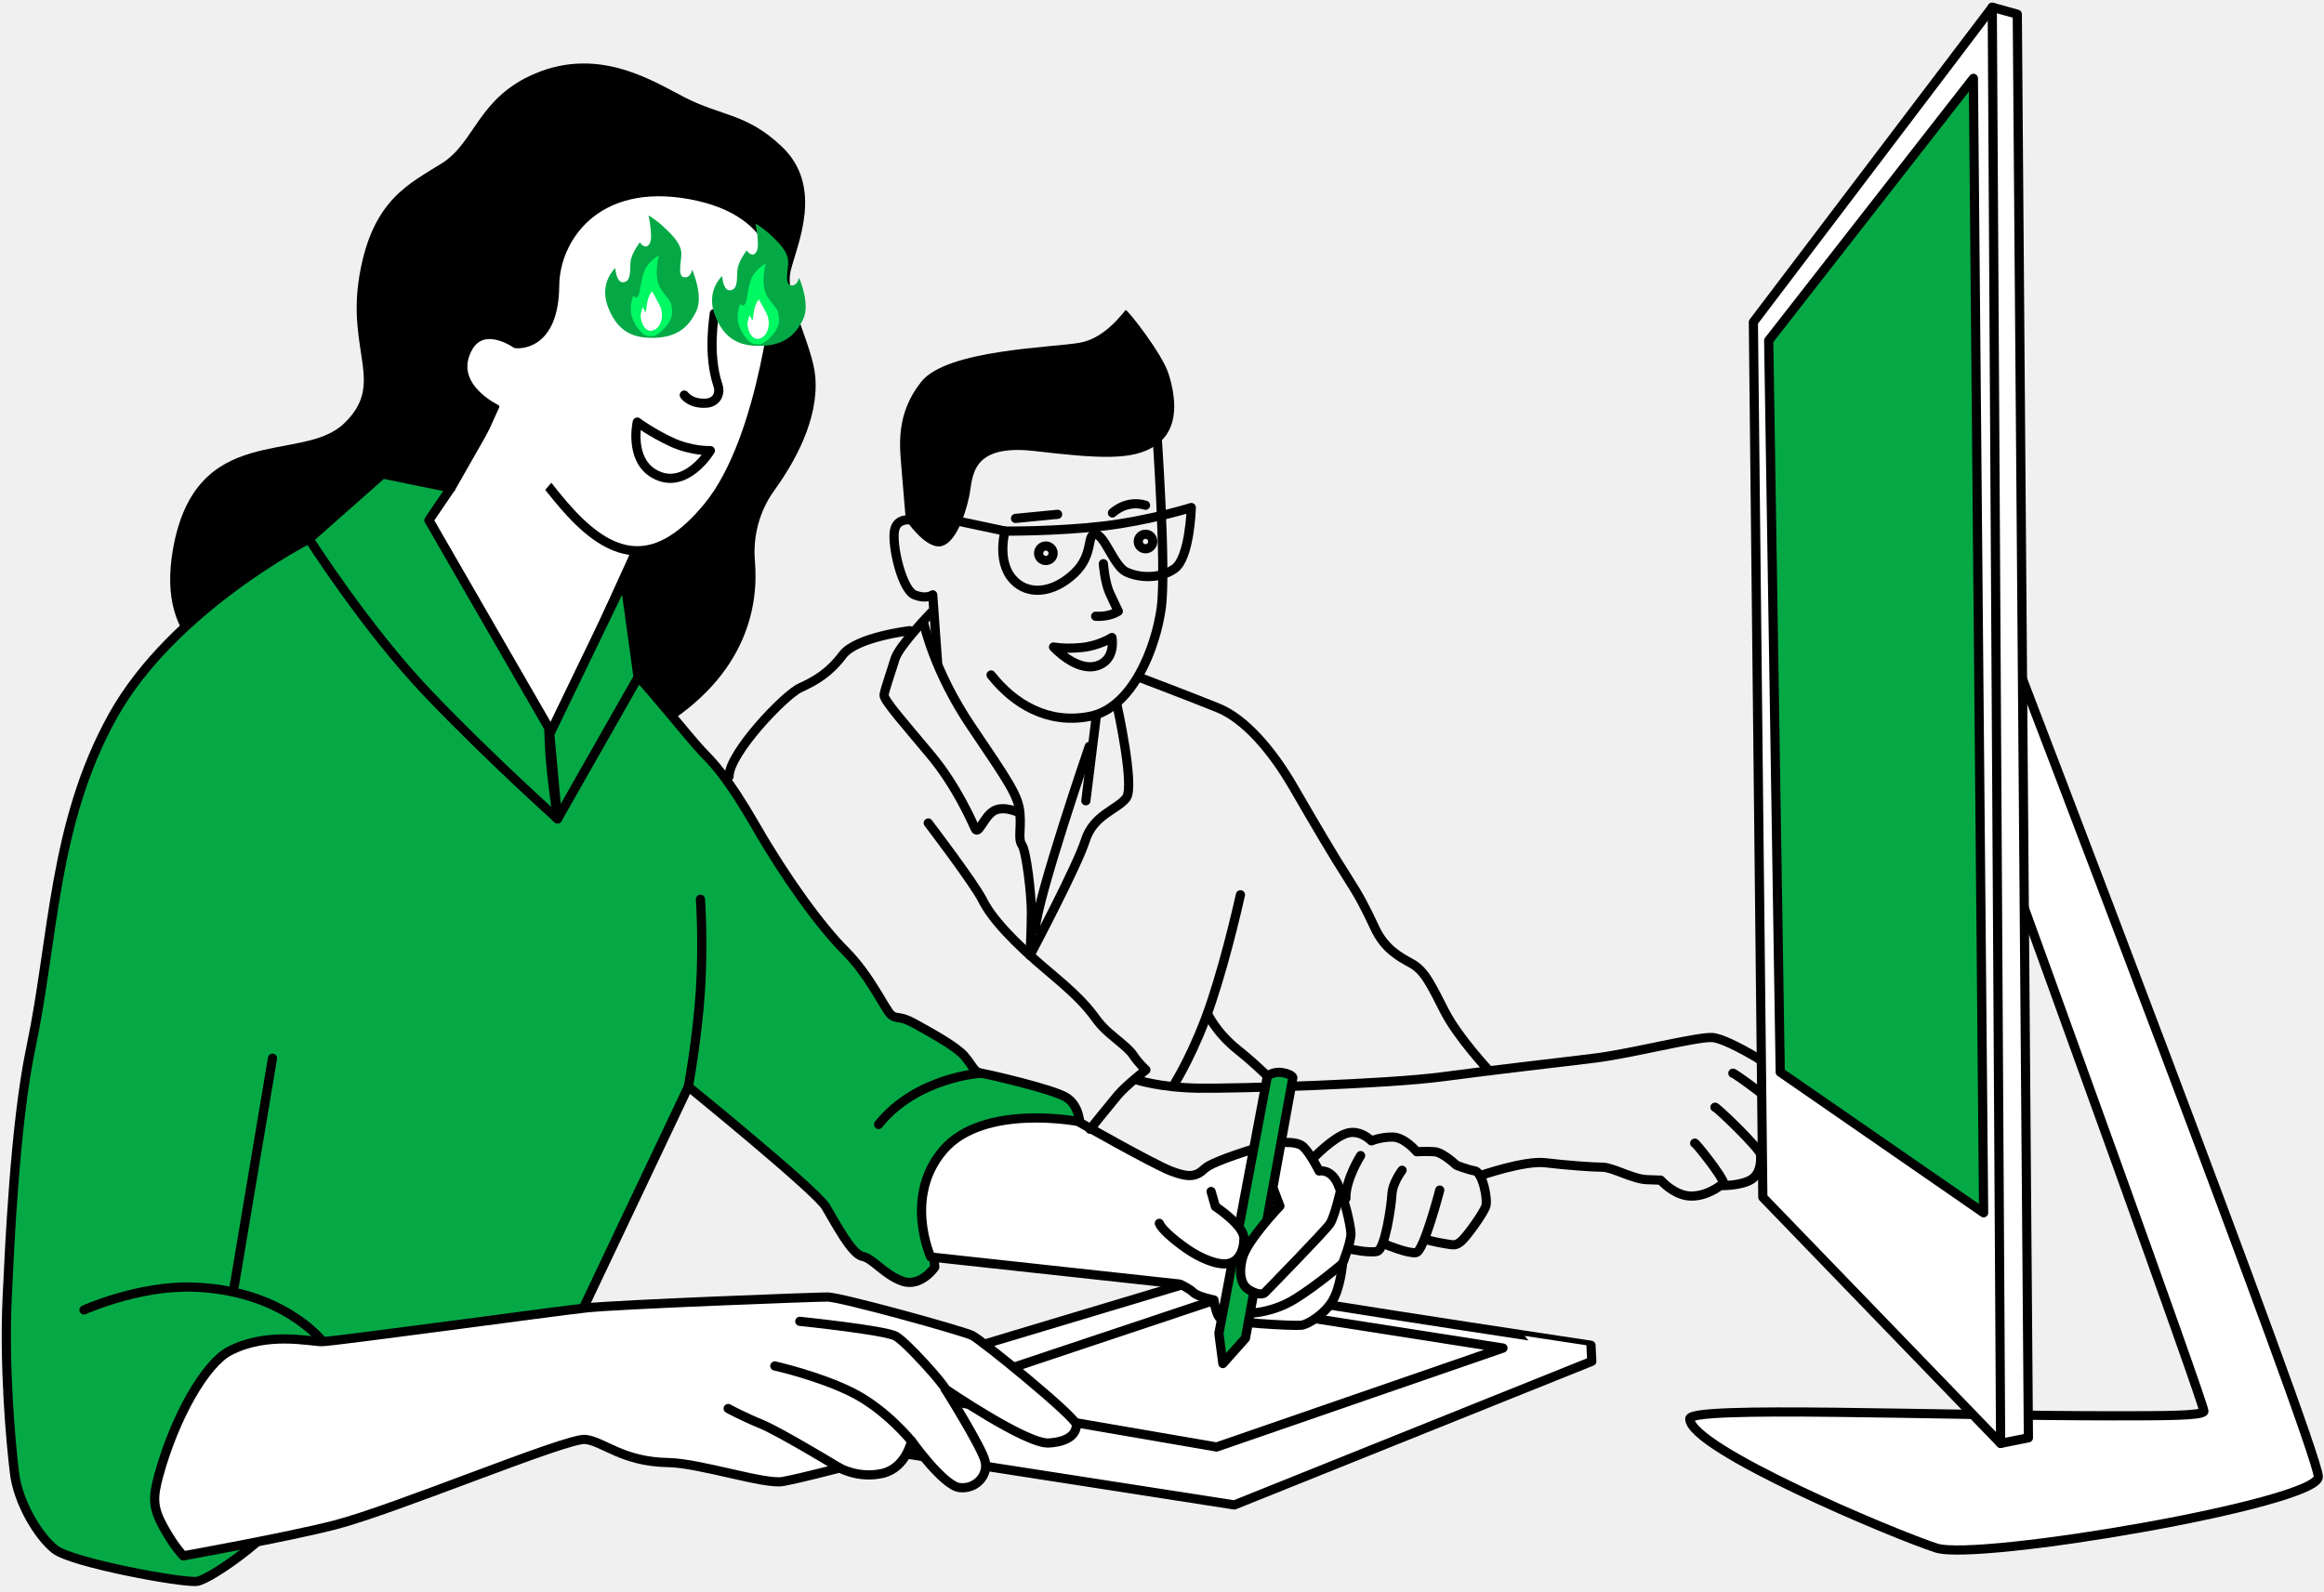
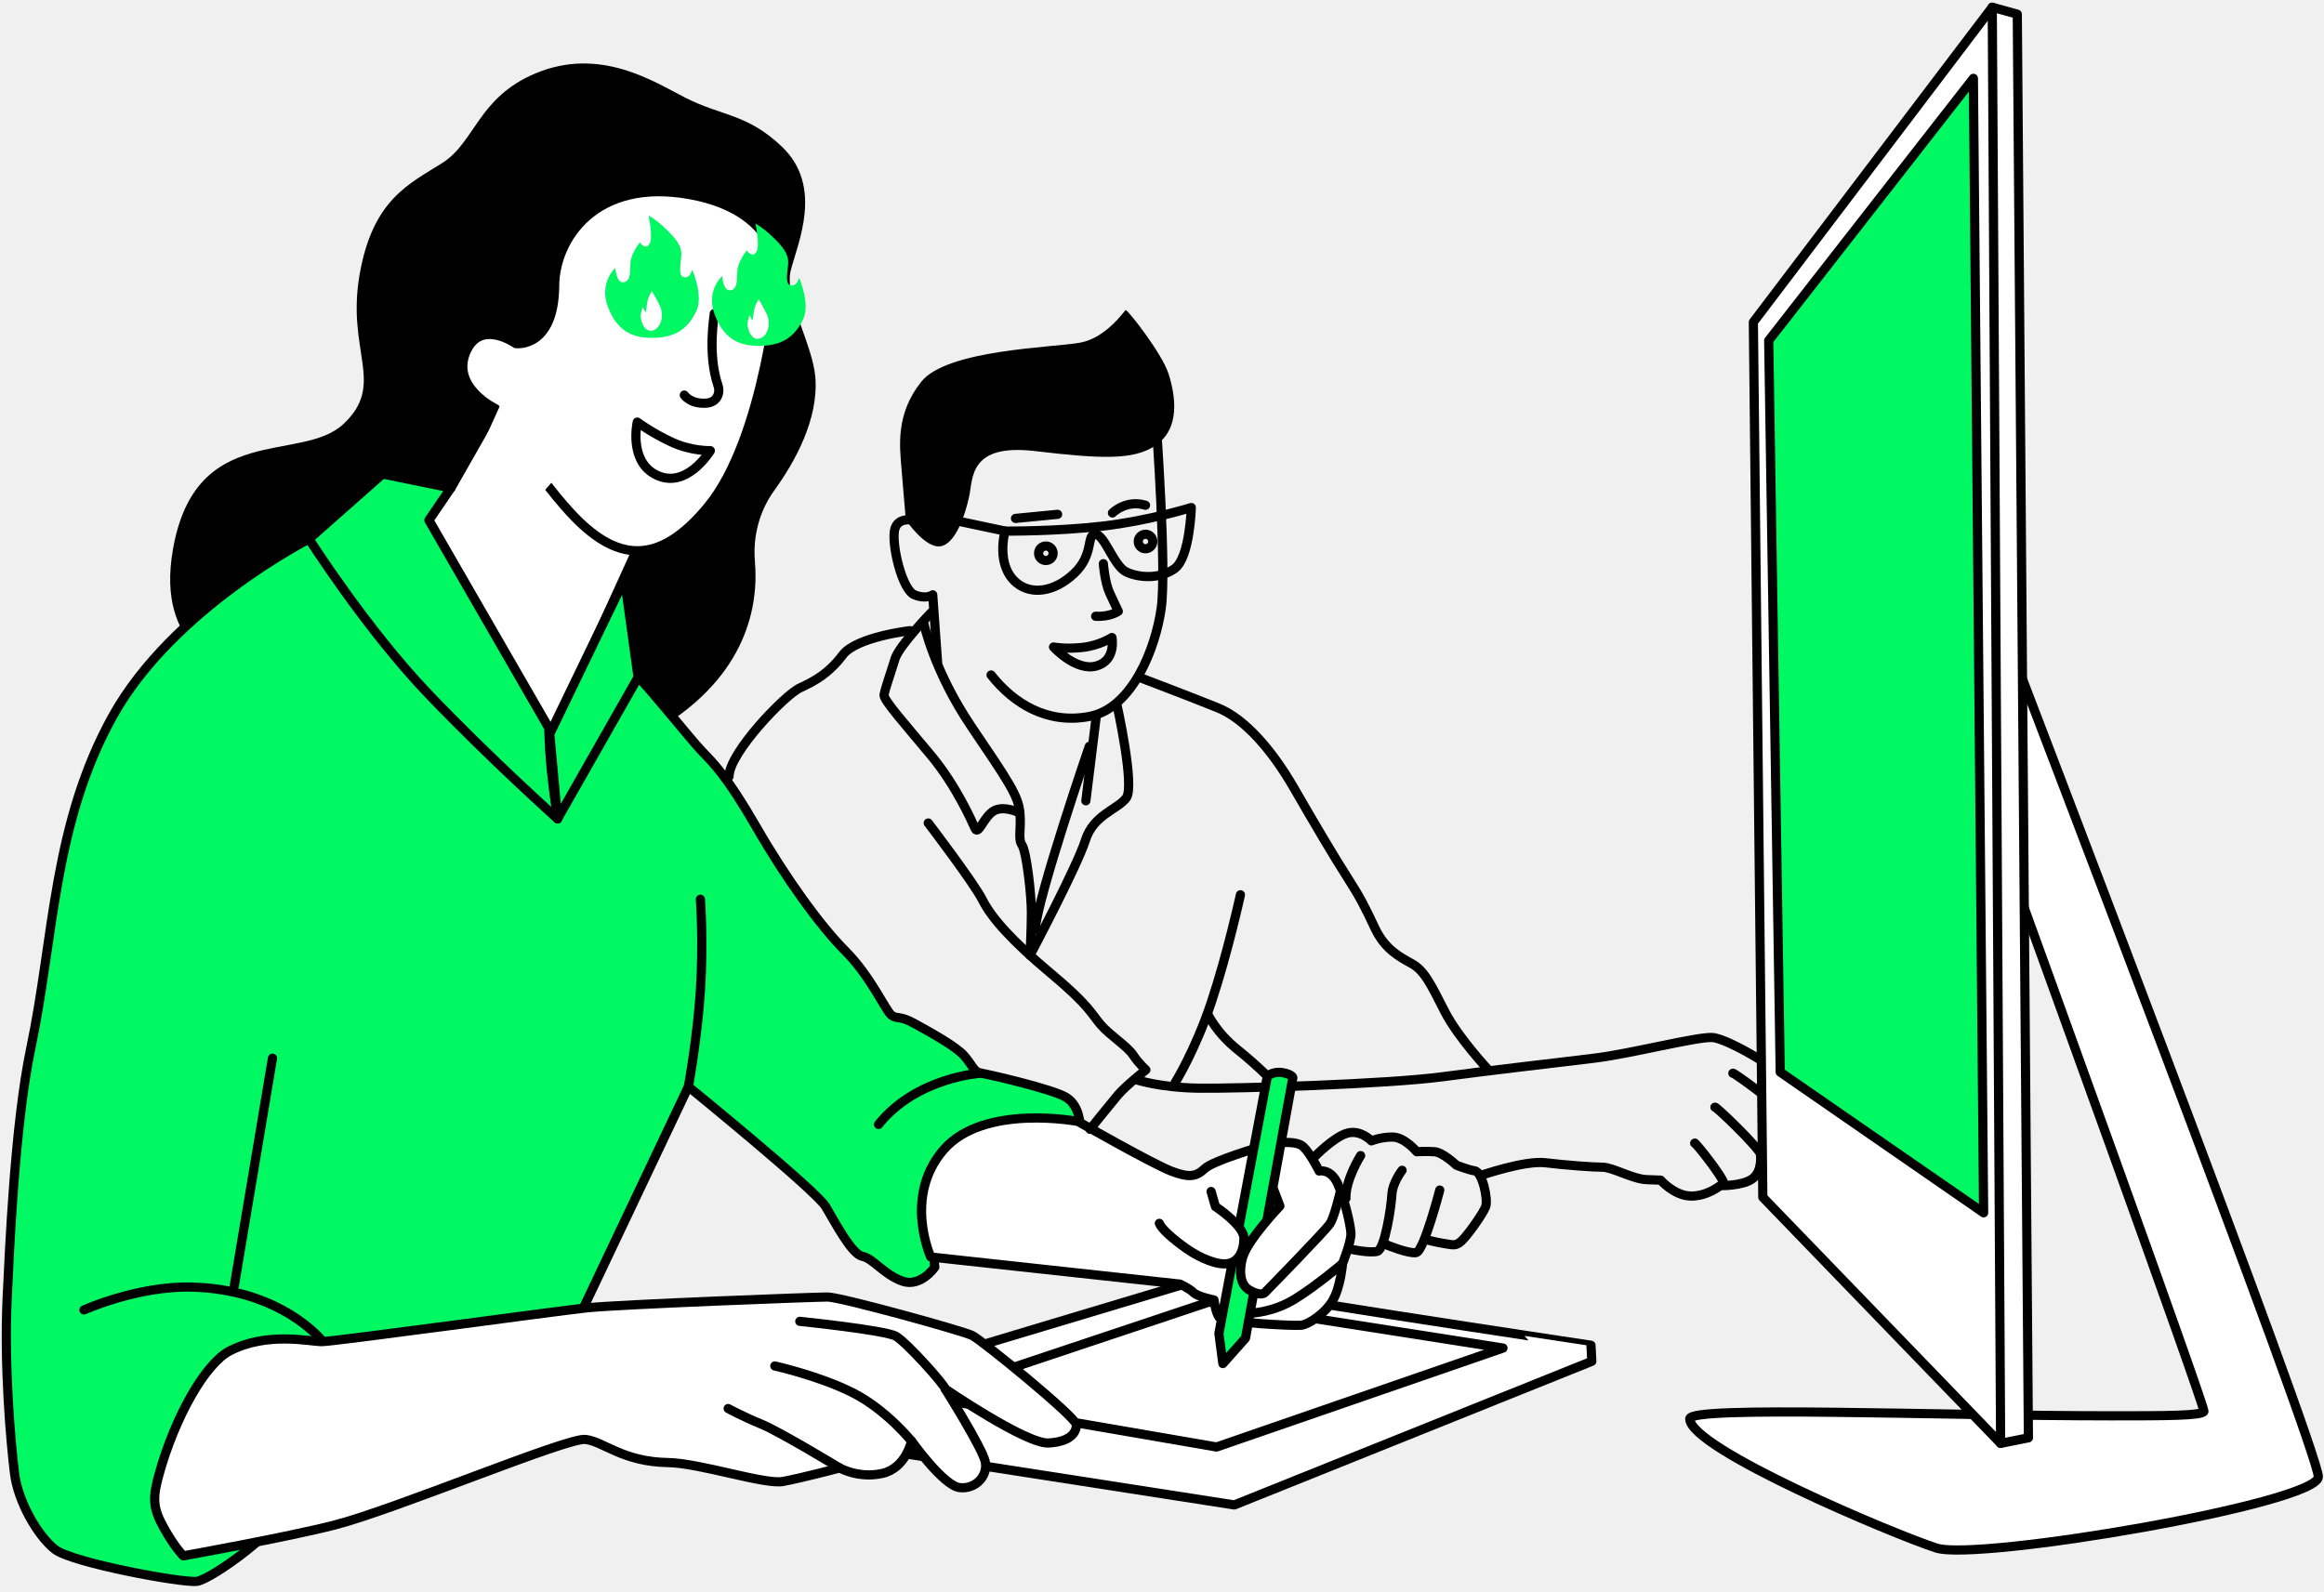
<svg xmlns="http://www.w3.org/2000/svg" width="403" height="276" viewBox="0 0 403 276" fill="none">
  <path d="M207.162 222.195L137.847 243.004L153.671 251.653L214.043 261.034L276.032 236.124L275.888 233.336C275.888 233.329 207.306 223.071 207.162 222.195Z" fill="white" stroke="black" stroke-width="1.593" stroke-miterlimit="10" stroke-linecap="round" stroke-linejoin="round" />
  <path d="M210.961 250.984L260.63 233.822L209.631 225.843L160.448 242.28L210.961 250.984Z" stroke="black" stroke-width="1.593" stroke-miterlimit="10" stroke-linecap="round" stroke-linejoin="round" />
-   <path d="M130.911 97.374C130.536 92.986 131.691 88.63 134.271 85.062C137.831 80.14 141.988 72.695 141.383 65.392C140.913 59.722 135.944 51.575 137.122 46.908C138.301 42.242 142.856 32.375 135.601 25.454C129.549 19.681 125.201 20.19 118.814 16.933C113.375 14.162 104.065 8.022 92.837 12.736C82.89 16.917 82.396 24.642 76.718 28.258C71.048 31.865 64.614 34.533 62.352 47.657C60.042 61.068 66.947 66.562 59.589 73.515C52.23 80.467 33.866 72.918 29.98 95.351C27.009 112.497 38.899 115.77 42.984 119.361C47.07 122.953 104.448 132.334 114.323 126.361C129.748 117.028 131.54 104.788 130.911 97.374Z" fill="black" />
+   <path d="M130.911 97.374C130.536 92.986 131.691 88.63 134.271 85.062C137.831 80.14 141.988 72.695 141.383 65.392C140.913 59.722 135.944 51.575 137.122 46.908C138.301 42.242 142.856 32.375 135.601 25.454C129.549 19.681 125.201 20.19 118.814 16.933C113.375 14.162 104.065 8.022 92.837 12.736C82.89 16.917 82.396 24.642 76.718 28.258C71.048 31.865 64.614 34.533 62.352 47.657C60.042 61.068 66.947 66.562 59.589 73.515C52.23 80.467 33.866 72.917 29.98 95.351C27.009 112.497 38.899 115.77 42.984 119.361C47.07 122.953 104.448 132.334 114.323 126.361C129.748 117.028 131.54 104.788 130.911 97.374Z" fill="black" />
  <path d="M86.394 69.318L72.155 92.835L92.391 134.994L113.224 89.187L86.394 69.318Z" fill="white" stroke="black" stroke-width="1.593" stroke-miterlimit="10" stroke-linecap="round" stroke-linejoin="round" />
  <path d="M134.94 48.676C134.94 48.676 132.655 75.872 122.78 87.873C114.06 98.465 106.709 97.358 98.913 88.916C92.518 81.996 85.924 70.887 85.924 70.887C85.924 70.887 78.295 67.263 80.732 61.195C83.161 55.127 89.46 59.602 89.46 59.602C89.46 59.602 96.102 60.447 96.181 49.536C96.245 41.501 103.213 30.734 119.738 33.776C136.254 36.826 134.94 48.676 134.94 48.676Z" fill="white" stroke="black" stroke-width="1.593" stroke-miterlimit="10" stroke-linecap="round" stroke-linejoin="round" />
  <path d="M123.178 78.165C123.178 78.165 119.937 78.285 116.489 76.692C113.04 75.1 110.508 73.212 110.508 73.212C110.508 73.212 109.043 79.679 113.447 82.187C118.886 85.285 123.178 78.165 123.178 78.165Z" stroke="black" stroke-width="1.593" stroke-miterlimit="10" stroke-linecap="round" stroke-linejoin="round" />
  <path d="M123.855 54.394C123.895 54.665 122.629 61.338 124.508 66.873C124.938 68.147 124.373 69.812 122.437 69.931C119.69 70.098 118.663 68.529 118.663 68.529" stroke="black" stroke-width="1.593" stroke-miterlimit="10" stroke-linecap="round" stroke-linejoin="round" />
-   <path d="M107.084 114.957L96.683 142.018C96.683 142.018 80.501 126.664 72.458 113.42C64.415 100.185 53.6 93.48 53.6 93.48C53.6 93.48 29.94 105.513 19.555 124.203C9.171 142.894 9.362 162.707 5.348 181.772C2.545 195.103 1.629 217.083 1.255 224.855C0.674 236.936 1.844 250.004 2.513 255.531C3.111 260.484 6.567 266.441 9.545 268.759C12.532 271.076 31.676 274.62 34.161 274.285C36.645 273.951 49.371 264.912 49.905 260.723C51.251 250.156 35.005 242.104 41.471 239.62C47.938 237.135 53.735 236.841 53.735 236.841C53.735 236.841 84.077 242.296 97.034 238.919C109.99 235.542 98.825 231.815 98.825 231.815L119.371 188.485C119.371 188.485 141.486 206.475 143.175 209.286C144.863 212.098 147.674 217.537 149.546 217.911C151.417 218.285 153.296 221.096 156.482 222.219C159.667 223.342 162.104 219.782 162.104 219.782C162.104 219.782 160.233 205.161 167.352 199.165C174.472 193.168 187.261 195.055 187.261 195.055C187.261 195.055 187.261 191.822 184.912 190.357C182.563 188.892 171.39 186.343 170.124 186.144C168.849 185.945 168.65 184.774 167.185 183.11C165.72 181.446 161.212 178.993 158.568 177.528C155.924 176.054 155.534 176.843 154.555 176.054C153.575 175.274 150.931 169.293 146.623 164.985C142.315 160.677 136.334 152.442 131.142 143.435C125.949 134.42 123.6 132.27 121.641 130.208C119.682 128.153 112.73 119.433 110.667 117.474C108.597 115.507 107.084 114.957 107.084 114.957Z" fill="#04A946" stroke="black" stroke-width="1.593" stroke-linecap="round" stroke-linejoin="round" />
+   <path d="M107.084 114.957L96.683 142.018C96.683 142.018 80.501 126.664 72.458 113.42C64.415 100.185 53.6 93.48 53.6 93.48C53.6 93.48 29.94 105.513 19.555 124.203C9.171 142.894 9.362 162.707 5.348 181.772C2.545 195.103 1.629 217.083 1.255 224.855C0.674 236.936 1.844 250.004 2.513 255.531C3.111 260.484 6.567 266.441 9.545 268.759C12.532 271.076 31.676 274.62 34.161 274.285C36.645 273.951 49.371 264.912 49.905 260.723C51.251 250.156 35.005 242.104 41.471 239.62C47.938 237.135 53.735 236.841 53.735 236.841C53.735 236.841 84.077 242.296 97.034 238.919C109.99 235.542 98.825 231.815 98.825 231.815L119.371 188.485C119.371 188.485 141.486 206.475 143.175 209.286C144.863 212.098 147.674 217.537 149.546 217.911C151.417 218.285 153.296 221.096 156.482 222.219C159.667 223.342 162.104 219.782 162.104 219.782C162.104 219.782 160.233 205.161 167.352 199.165C174.472 193.168 187.261 195.055 187.261 195.055C187.261 195.055 187.261 191.822 184.912 190.357C182.563 188.892 171.39 186.343 170.124 186.144C168.849 185.945 168.65 184.774 167.185 183.11C165.72 181.446 161.212 178.993 158.568 177.528C155.924 176.054 155.534 176.843 154.555 176.054C153.575 175.274 150.931 169.293 146.623 164.985C142.315 160.677 136.334 152.442 131.142 143.435C125.949 134.42 123.6 132.27 121.641 130.208C119.682 128.153 112.73 119.433 110.667 117.474C108.597 115.507 107.084 114.957 107.084 114.957Z" fill="#00F863" stroke="black" stroke-width="1.593" stroke-linecap="round" stroke-linejoin="round" />
  <path d="M55.862 232.572C55.862 232.572 48.862 223.621 33.189 223.247C23.856 223.024 14.562 227.212 14.562 227.212" stroke="black" stroke-width="1.593" stroke-miterlimit="10" stroke-linecap="round" stroke-linejoin="round" />
  <path d="M163.904 240.91C163.904 240.91 177.976 250.522 181.846 250.291C185.716 250.06 186.656 248.412 186.656 247.121C186.656 245.831 170.243 232.468 168.602 231.648C166.962 230.828 145.739 224.967 143.509 224.967C141.279 224.967 107.283 226.257 101.772 226.846C96.261 227.435 57.924 232.707 55.814 232.707C53.703 232.707 46.385 230.939 39.823 234.324C35.65 236.474 30.354 245.664 27.559 255.802C26.444 259.839 26.5 261.544 28.379 264.944C30.259 268.345 31.78 269.866 31.78 269.866C31.78 269.866 49.746 266.64 57.98 264.53C68.508 261.838 98.34 249.319 101.501 249.67C104.671 250.02 107.92 253.556 115.844 253.684C121.386 253.771 132.607 257.554 135.776 256.965C138.946 256.375 145.627 254.623 145.627 254.623C145.627 254.623 148.908 256.503 153.018 255.563C157.119 254.623 158.059 249.933 158.059 249.933C158.059 249.933 163.569 257.673 166.381 258.024C169.192 258.374 171.422 255.913 170.832 253.453C170.235 250.992 163.904 240.91 163.904 240.91Z" fill="white" stroke="black" stroke-width="1.593" stroke-miterlimit="10" stroke-linecap="round" stroke-linejoin="round" />
  <path d="M163.904 240.91C163.904 240.321 157.223 232.819 155.343 231.768C153.464 230.709 138.691 229.188 138.691 229.188" stroke="black" stroke-width="1.593" stroke-miterlimit="10" stroke-linecap="round" stroke-linejoin="round" />
  <path d="M158.043 249.941C158.043 249.941 153.703 244.549 147.961 241.619C142.219 238.688 134.359 236.928 134.359 236.928" stroke="black" stroke-width="1.593" stroke-miterlimit="10" stroke-linecap="round" stroke-linejoin="round" />
  <path d="M145.612 254.631C145.612 254.631 135.179 248.3 132.01 247.01C128.84 245.72 126.268 244.31 126.268 244.31" stroke="black" stroke-width="1.593" stroke-miterlimit="10" stroke-linecap="round" stroke-linejoin="round" />
  <path d="M119.371 188.477C119.371 188.477 120.916 180.14 121.458 171.77C121.999 163.4 121.458 155.978 121.458 155.978" stroke="black" stroke-width="1.593" stroke-miterlimit="10" stroke-linecap="round" stroke-linejoin="round" />
  <path d="M186.935 194.522C186.935 194.522 199.899 201.896 203.061 203.115C206.223 204.333 207.441 204.086 208.898 202.708C210.356 201.331 218.303 198.981 219.84 198.575C221.377 198.169 224.786 197.763 225.996 198.902C227.215 200.033 228.752 203.115 228.752 203.115C228.752 203.115 230.774 202.629 231.993 205.384C233.211 208.14 234.183 212.432 234.262 213.897C234.342 215.355 232.805 219.169 232.805 219.169C232.805 219.169 232.479 223.223 231.101 225.572C229.723 227.921 226.888 229.705 225.67 229.864C224.451 230.024 212.052 229.379 211.407 228.487C210.762 227.595 210.515 225.484 210.515 225.484C210.515 225.484 207.68 224.919 206.947 224.186C206.215 223.454 204.598 222.729 204.598 222.729L161.403 218.03C161.403 218.03 156.625 207.574 163.593 199.467C170.562 191.36 186.935 194.522 186.935 194.522Z" fill="white" stroke="black" stroke-width="1.593" stroke-miterlimit="10" stroke-linecap="round" stroke-linejoin="round" />
  <path d="M216.997 227.754C216.997 227.754 220.724 227.674 224.531 225.325C228.338 222.976 232.797 219.169 232.797 219.169" stroke="black" stroke-width="1.593" stroke-miterlimit="10" stroke-linecap="round" stroke-linejoin="round" />
  <path d="M247.45 215.052C247.45 215.052 249.107 215.498 250.548 215.713C251.989 215.936 252.428 216.159 253.423 215.267C254.418 214.375 257.19 210.505 257.628 209.286C258.074 208.068 257.078 203.306 255.748 203.091C254.418 202.868 252.539 202.095 252.539 202.095C252.539 202.095 250.214 199.881 248.772 199.77C247.331 199.658 245.674 199.77 245.674 199.77C245.674 199.77 243.572 197.222 241.47 197.222C239.367 197.222 237.814 197.883 237.814 197.883C237.814 197.883 235.935 195.892 233.609 196.553C231.284 197.214 227.963 200.646 227.963 200.646" stroke="black" stroke-width="1.593" stroke-miterlimit="10" stroke-linecap="round" stroke-linejoin="round" />
  <path d="M249.664 206.419C249.664 206.419 246.901 217.043 245.571 217.266C244.241 217.489 240.482 215.936 240.482 215.936" stroke="black" stroke-width="1.593" stroke-miterlimit="10" stroke-linecap="round" stroke-linejoin="round" />
  <path d="M243.134 202.987C243.134 202.987 241.478 205.09 241.366 207.192C241.255 209.294 240.148 216.708 238.818 217.043C237.488 217.377 234.39 216.708 234.39 216.708" stroke="black" stroke-width="1.593" stroke-miterlimit="10" stroke-linecap="round" stroke-linejoin="round" />
  <path d="M235.943 200.439C235.943 200.439 233.283 204.644 233.394 207.853" stroke="black" stroke-width="1.593" stroke-miterlimit="10" stroke-linecap="round" stroke-linejoin="round" />
  <path d="M256.68 203.919C256.68 203.919 264.349 201.243 267.972 201.681C271.596 202.111 276.159 202.454 277.887 202.454C279.615 202.454 283.143 204.524 285.556 204.612C287.969 204.699 287.969 204.699 287.969 204.699C287.969 204.699 290.295 207.375 293.138 207.455C295.981 207.542 298.306 205.647 298.306 205.647C298.306 205.647 302.184 205.735 303.912 204.437C305.632 203.146 305.29 200.383 305.29 200.383C305.29 200.383 308.563 199.26 309.343 197.97C310.116 196.68 309.774 194.004 309.774 194.004C309.774 194.004 311.064 188.748 310.379 187.538C309.686 186.327 299.692 180.036 296.849 179.956C294.006 179.869 282.968 182.712 276.852 183.492C270.736 184.265 259.786 185.475 250.134 186.765C240.482 188.055 214.624 188.836 207.903 188.748C201.182 188.661 197.041 187.283 197.041 187.283" stroke="black" stroke-width="1.593" stroke-miterlimit="10" stroke-linecap="round" stroke-linejoin="round" />
  <path d="M300.488 186.16C300.329 185.77 309.224 192.22 309.622 193.479" stroke="black" stroke-width="1.593" stroke-miterlimit="10" stroke-linecap="round" stroke-linejoin="round" />
  <path d="M297.382 192.053C297.279 191.639 305.25 199.204 305.473 200.51" stroke="black" stroke-width="1.593" stroke-miterlimit="10" stroke-linecap="round" stroke-linejoin="round" />
  <path d="M293.87 198.289C293.767 197.875 298.712 204.006 298.943 205.312" stroke="black" stroke-width="1.593" stroke-miterlimit="10" stroke-linecap="round" stroke-linejoin="round" />
  <path d="M203.762 187.816C203.762 187.816 207.266 182.218 210.061 173.816C212.864 165.415 215.102 155.198 215.102 155.198" stroke="black" stroke-width="1.593" stroke-miterlimit="10" stroke-linecap="round" stroke-linejoin="round" />
  <path d="M160.225 108.244C160.225 108.244 161.961 116.439 168.419 125.995C174.878 135.551 176.614 138.036 176.861 141.014C177.108 143.993 176.486 145.482 177.235 146.597C177.984 147.712 178.852 155.038 178.852 158.264C178.852 161.489 178.605 165.71 178.605 165.71" stroke="black" stroke-width="1.593" stroke-miterlimit="10" stroke-linecap="round" stroke-linejoin="round" />
  <path d="M160.965 142.75C160.965 142.75 168.913 153.175 170.402 156.153C171.891 159.132 175.491 163.225 182.196 168.815C188.902 174.398 189.268 175.887 190.885 177.75C192.501 179.614 195.48 181.477 196.467 182.967C197.455 184.456 198.705 185.571 198.705 185.571C198.705 185.571 195.233 188.302 193.863 189.919C192.501 191.535 189.021 195.876 189.021 195.876" stroke="black" stroke-width="1.593" stroke-miterlimit="10" stroke-linecap="round" stroke-linejoin="round" />
  <path d="M188.886 129.467C188.886 129.467 179.959 155.484 179.513 161.194" stroke="black" stroke-width="1.593" stroke-miterlimit="10" stroke-linecap="round" stroke-linejoin="round" />
  <path d="M161.451 106.277C161.451 106.277 155.885 112.035 155.208 114.273C154.531 116.51 153.416 119.648 153.304 120.54C153.193 121.432 157.111 125.804 161.483 131.068C165.847 136.332 168.539 142.488 169.096 143.722C169.654 144.956 170.665 141.484 172.457 140.584C174.249 139.692 176.853 141.014 176.853 141.014" stroke="black" stroke-width="1.593" stroke-miterlimit="10" stroke-linecap="round" stroke-linejoin="round" />
  <path d="M157.788 109.391C157.788 109.391 148.494 110.466 146.137 113.596C143.78 116.725 141.431 118.071 138.747 119.305C136.063 120.54 126.427 130.614 126.427 134.651" stroke="black" stroke-width="1.593" stroke-miterlimit="10" stroke-linecap="round" stroke-linejoin="round" />
  <path d="M197.654 117.522C197.654 117.522 206.501 120.882 211.208 122.786C215.914 124.689 220.613 130.176 224.308 136.563C228.003 142.95 231.364 148.659 233.602 152.132C235.839 155.604 236.739 157.396 238.42 160.979C240.1 164.563 242.561 165.909 244.806 167.135C247.044 168.369 248.167 170.83 250.516 175.425C252.866 180.02 258.241 185.73 258.241 185.73" stroke="black" stroke-width="1.593" stroke-miterlimit="10" stroke-linecap="round" stroke-linejoin="round" />
  <path d="M209.416 175.863C209.416 175.863 210.873 179.112 214.68 182.13C218.487 185.149 221.847 188.74 221.847 188.74" stroke="black" stroke-width="1.593" stroke-miterlimit="10" stroke-linecap="round" stroke-linejoin="round" />
  <path d="M193.704 122.332C193.704 122.332 196.826 136.379 195.304 138.402C193.783 140.425 189.611 141.317 188.217 145.745C186.823 150.172 178.876 165.192 178.876 165.192" stroke="black" stroke-width="1.593" stroke-miterlimit="10" stroke-linecap="round" stroke-linejoin="round" />
  <path d="M157.079 90.175C157.079 90.175 160.328 95.048 163.004 94.762C165.68 94.475 167.4 89.219 168.069 86.073C168.738 82.92 168.069 76.907 179.433 78.237C190.797 79.567 196.443 79.862 200.274 77.337C204.797 74.351 203.802 68.569 202.647 64.866C201.564 61.378 195.48 53.598 195.193 53.789C194.906 53.98 191.848 58.567 187.357 59.427C182.865 60.287 164.238 60.574 159.755 66.212C155.263 71.85 156.028 77.481 156.315 81.112C156.601 84.728 157.079 90.175 157.079 90.175Z" fill="black" />
  <path d="M174.289 92.118C174.289 92.118 183.168 92.197 191.259 91.25C199.35 90.302 206.581 88.032 206.581 88.032C206.581 88.032 206.342 96.753 203.674 98.64C201.006 100.527 197.391 100.209 195.273 99.189C193.154 98.17 191.506 92.667 189.929 92.667C188.352 92.667 189.77 96.203 186.234 99.5C182.698 102.797 178.788 103.139 176.335 101.149C172.56 98.091 174.289 92.118 174.289 92.118Z" stroke="black" stroke-width="1.593" stroke-miterlimit="10" stroke-linecap="round" stroke-linejoin="round" />
  <path d="M174.289 92.118L160.225 89.131" stroke="black" stroke-width="1.593" stroke-miterlimit="10" stroke-linecap="round" stroke-linejoin="round" />
  <path d="M181.36 97.222C182.055 97.222 182.618 96.659 182.618 95.964C182.618 95.269 182.055 94.706 181.36 94.706C180.665 94.706 180.102 95.269 180.102 95.964C180.102 96.659 180.665 97.222 181.36 97.222Z" stroke="black" stroke-width="1.593" stroke-miterlimit="10" stroke-linecap="round" stroke-linejoin="round" />
  <path d="M198.641 95.184C199.336 95.184 199.899 94.62 199.899 93.925C199.899 93.231 199.336 92.667 198.641 92.667C197.946 92.667 197.383 93.231 197.383 93.925C197.383 94.62 197.946 95.184 198.641 95.184Z" stroke="black" stroke-width="1.593" stroke-miterlimit="10" stroke-linecap="round" stroke-linejoin="round" />
  <path d="M176.096 89.92L183.399 89.211" stroke="black" stroke-width="1.593" stroke-miterlimit="10" stroke-linecap="round" stroke-linejoin="round" />
  <path d="M192.907 88.972C192.907 88.972 195.265 86.615 198.641 87.634" stroke="black" stroke-width="1.593" stroke-miterlimit="10" stroke-linecap="round" stroke-linejoin="round" />
  <path d="M191.331 97.772C191.331 97.772 191.57 100.989 192.43 102.877C193.298 104.764 193.919 106.022 193.919 106.022C193.919 106.022 192.501 107.042 189.993 106.89" stroke="black" stroke-width="1.593" stroke-miterlimit="10" stroke-linecap="round" stroke-linejoin="round" />
  <path d="M182.69 112.226C182.69 112.226 184.657 112.616 187.636 112.305C190.622 111.995 192.82 110.577 192.82 110.577C192.82 110.577 193.608 114.583 190.072 115.523C186.545 116.47 182.69 112.226 182.69 112.226Z" stroke="black" stroke-width="1.593" stroke-miterlimit="10" stroke-linecap="round" stroke-linejoin="round" />
  <path d="M200.521 73.762C200.521 73.762 202.312 98.632 201.365 105.481C200.417 112.329 196.411 122.762 189.037 124.243C181.663 125.716 175.762 122.029 171.86 117.076" stroke="black" stroke-width="1.593" stroke-miterlimit="10" stroke-linecap="round" stroke-linejoin="round" />
  <path d="M158.783 90.31C158.783 90.31 155.518 89.362 155.096 92.102C154.674 94.841 156.466 102.327 158.576 103.171C160.687 104.015 161.738 103.171 161.738 103.171L162.582 114.87" stroke="black" stroke-width="1.593" stroke-miterlimit="10" stroke-linecap="round" stroke-linejoin="round" />
  <path d="M190.088 124.354L188.297 138.896" stroke="black" stroke-width="1.593" stroke-miterlimit="10" stroke-linecap="round" stroke-linejoin="round" />
-   <path d="M96.683 142.018C96.683 142.018 95.552 134.365 95.329 130.104C95.106 125.844 95.194 126.313 95.194 126.313L74.377 90.23L78.184 84.632L66.334 82.211L53.584 93.48C53.584 93.48 63.515 109.104 74.281 120.365C85.048 131.625 96.683 142.018 96.683 142.018Z" fill="#04A946" stroke="black" stroke-width="1.593" stroke-linecap="round" stroke-linejoin="round" />
+   <path d="M96.683 142.018C96.683 142.018 95.552 134.365 95.329 130.104C95.106 125.844 95.194 126.313 95.194 126.313L74.377 90.23L78.184 84.632L66.334 82.211L53.584 93.48C53.584 93.48 63.515 109.104 74.281 120.365C85.048 131.625 96.683 142.018 96.683 142.018Z" fill="#00F863" stroke="black" stroke-width="1.593" stroke-linecap="round" stroke-linejoin="round" />
  <path d="M105.26 107.073L107.084 114.957" stroke="black" stroke-width="1.593" stroke-miterlimit="10" stroke-linecap="round" stroke-linejoin="round" />
  <path d="M85.55 71.715L78.192 84.632" stroke="black" stroke-width="1.593" stroke-miterlimit="10" stroke-linecap="round" stroke-linejoin="round" />
-   <path d="M96.683 142.018L95.329 127.309L108.302 100.448L110.651 117.466L96.683 142.018Z" fill="#04A946" stroke="black" stroke-width="1.593" stroke-linecap="round" stroke-linejoin="round" />
-   <path d="M106.693 46.486C106.693 46.486 103.819 49.042 105.427 53.239C106.9 57.078 109.258 58.535 112.778 58.599C117.317 58.687 119.379 56.807 120.749 53.964C122.031 51.304 120.032 46.765 120.032 46.765C120.032 46.765 119.794 48.007 118.933 48.103C117.333 48.294 118.145 45.523 118.153 44.073C118.161 42.242 116.497 40.673 115.087 39.351C113.677 38.029 112.459 37.376 112.459 37.376C112.459 37.376 113.303 41.182 112.642 42.273C111.91 43.484 110.954 42.05 110.954 42.05C110.954 42.05 109.433 43.97 109.329 45.547C109.226 47.123 109.425 48.772 108.135 48.955C106.861 49.146 106.693 46.486 106.693 46.486Z" fill="#04A946" />
+   <path d="M96.683 142.018L95.329 127.309L108.302 100.448L110.651 117.466L96.683 142.018Z" fill="#00F863" stroke="black" stroke-width="1.593" stroke-linecap="round" stroke-linejoin="round" />
+   <path d="M106.693 46.486C106.693 46.486 103.819 49.042 105.427 53.239C106.9 57.078 109.258 58.535 112.778 58.599C117.317 58.687 119.379 56.807 120.749 53.964C122.031 51.304 120.032 46.765 120.032 46.765C120.032 46.765 119.794 48.007 118.933 48.103C117.333 48.294 118.145 45.523 118.153 44.073C118.161 42.242 116.497 40.673 115.087 39.351C113.677 38.029 112.459 37.376 112.459 37.376C112.459 37.376 113.303 41.182 112.642 42.273C111.91 43.484 110.954 42.05 110.954 42.05C110.954 42.05 109.433 43.97 109.329 45.547C109.226 47.123 109.425 48.772 108.135 48.955C106.861 49.146 106.693 46.486 106.693 46.486Z" fill="#00F863" />
  <path d="M112.483 58.304C112.093 58.28 111.726 58.121 111.44 57.858C110.954 57.404 110.197 56.56 109.696 55.31C108.915 53.343 109.839 51.288 109.839 51.288C109.839 51.288 110.325 52.053 110.723 51.24C111.113 50.428 111.169 47.601 112.14 46.231C113.112 44.87 114.251 44.32 114.251 44.32C114.251 44.32 113.239 47.888 114.514 49.99C115.796 52.093 116.409 51.782 116.552 53.868C116.704 56.082 114.299 57.85 113.725 58.153C113.415 58.32 112.889 58.336 112.483 58.304Z" fill="#00F863" />
  <path d="M113.048 50.516C113.048 50.516 113.685 51.543 114.434 53.056C115.183 54.569 114.713 56.95 113.152 57.333C111.591 57.723 110.978 55.254 111.113 54.545C111.249 53.829 111.44 53.239 111.44 53.239L111.902 54.147C111.902 54.147 112.021 54.33 112.164 52.897C112.316 51.456 113.048 50.516 113.048 50.516Z" fill="white" />
-   <path d="M125.225 47.88C125.225 47.88 122.35 50.436 123.958 54.633C125.432 58.471 127.789 59.929 131.309 59.992C135.848 60.08 137.911 58.201 139.28 55.358C140.563 52.698 138.564 48.159 138.564 48.159C138.564 48.159 138.325 49.401 137.465 49.496C135.864 49.688 136.676 46.916 136.684 45.467C136.692 43.635 135.028 42.066 133.618 40.745C132.209 39.422 130.99 38.77 130.99 38.77C130.99 38.77 131.834 42.576 131.174 43.667C130.441 44.878 129.485 43.444 129.485 43.444C129.485 43.444 127.964 45.363 127.861 46.94C127.757 48.517 127.956 50.165 126.666 50.349C125.376 50.532 125.225 47.88 125.225 47.88Z" fill="#04A946" />
+   <path d="M125.225 47.88C125.225 47.88 122.35 50.436 123.958 54.633C125.432 58.471 127.789 59.929 131.309 59.992C135.848 60.08 137.911 58.201 139.28 55.358C140.563 52.698 138.564 48.159 138.564 48.159C138.564 48.159 138.325 49.401 137.465 49.496C135.864 49.688 136.676 46.916 136.684 45.467C136.692 43.635 135.028 42.066 133.618 40.745C132.209 39.422 130.99 38.77 130.99 38.77C130.99 38.77 131.834 42.576 131.174 43.667C130.441 44.878 129.485 43.444 129.485 43.444C129.485 43.444 127.964 45.363 127.861 46.94C127.757 48.517 127.956 50.165 126.666 50.349C125.376 50.532 125.225 47.88 125.225 47.88Z" fill="#00F863" />
  <path d="M131.014 59.706C130.624 59.682 130.258 59.523 129.971 59.26C129.485 58.806 128.729 57.962 128.227 56.712C127.447 54.745 128.37 52.69 128.37 52.69C128.37 52.69 128.856 53.454 129.254 52.642C129.644 51.83 129.7 49.003 130.672 47.633C131.643 46.271 132.782 45.722 132.782 45.722C132.782 45.722 131.771 49.289 133.045 51.392C134.327 53.494 134.94 53.184 135.084 55.27C135.235 57.484 132.83 59.252 132.257 59.554C131.946 59.722 131.42 59.73 131.014 59.706Z" fill="#00F863" />
  <path d="M131.572 51.917C131.572 51.917 132.209 52.945 132.957 54.458C133.706 55.971 133.236 58.352 131.675 58.734C130.114 59.117 129.501 56.656 129.637 55.947C129.772 55.23 129.963 54.641 129.963 54.641L130.425 55.549C130.425 55.549 130.544 55.732 130.688 54.298C130.839 52.857 131.572 51.917 131.572 51.917Z" fill="white" />
  <path d="M40.627 223.032L47.253 183.548" stroke="black" stroke-width="1.593" stroke-miterlimit="10" stroke-linecap="round" stroke-linejoin="round" />
  <path d="M86.8 70.146L84.204 75.88L93.577 86.057L97.527 81.558L86.8 70.146Z" fill="white" />
-   <path d="M212.052 236.514L211.367 231.29L219.769 186.678C219.769 186.678 220.764 185.746 222.445 186.057C224.125 186.367 224.189 186.925 224.189 186.925L215.978 232.102L212.052 236.514Z" fill="#04A946" stroke="black" stroke-width="1.593" stroke-linecap="round" stroke-linejoin="round" />
+   <path d="M212.052 236.514L211.367 231.29L219.769 186.678C219.769 186.678 220.764 185.746 222.445 186.057C224.125 186.367 224.189 186.925 224.189 186.925L215.978 232.102L212.052 236.514Z" fill="#00F863" stroke="black" stroke-width="1.593" stroke-linecap="round" stroke-linejoin="round" />
  <path d="M210.013 206.666L210.762 209.278C210.762 209.278 215.707 212.52 215.707 214.789C215.707 217.059 214.736 218.843 212.952 219.169C211.168 219.496 208.174 218.277 205.737 216.573C203.308 214.869 201.357 213.085 201.038 212.193" fill="white" />
  <path d="M210.013 206.666L210.762 209.278C210.762 209.278 215.707 212.52 215.707 214.789C215.707 217.059 214.736 218.843 212.952 219.169C211.168 219.496 208.174 218.277 205.737 216.573C203.308 214.869 201.357 213.085 201.038 212.193" stroke="black" stroke-width="1.593" stroke-miterlimit="10" stroke-linecap="round" stroke-linejoin="round" />
  <path d="M220.86 206.34L221.943 209.191C221.943 209.191 216.273 215.108 215.46 218.19C214.648 221.272 215.46 222.968 216.432 223.621C217.404 224.266 218.781 224.752 219.347 224.186C219.912 223.621 229.803 213.491 230.615 212.273C231.427 211.054 232.399 206.762 232.399 206.762" fill="white" />
  <path d="M220.86 206.34L221.943 209.191C221.943 209.191 216.273 215.108 215.46 218.19C214.648 221.272 215.46 222.968 216.432 223.621C217.404 224.266 218.781 224.752 219.347 224.186C219.912 223.621 229.803 213.491 230.615 212.273C231.427 211.054 232.399 206.762 232.399 206.762" stroke="black" stroke-width="1.593" stroke-miterlimit="10" stroke-linecap="round" stroke-linejoin="round" />
  <path d="M170.116 186.136C170.116 186.136 158.943 186.797 152.349 195.039" stroke="black" stroke-width="1.593" stroke-miterlimit="10" stroke-linecap="round" stroke-linejoin="round" />
  <path d="M348.939 113.134C348.939 113.134 402.016 251.509 402.016 256.144C402.016 260.779 343.006 270.829 335.791 268.512C328.576 266.194 293.018 251.255 293.018 246.094C293.018 243.777 336.085 245.577 366.196 245.577C375.211 245.577 381.916 245.577 382.171 244.804C382.426 244.032 350.73 156.679 350.73 156.679L348.939 113.134Z" fill="white" stroke="black" stroke-width="1.593" stroke-miterlimit="10" stroke-linecap="round" stroke-linejoin="round" />
  <path d="M304.048 55.875L305.688 207.67L346.924 250.355L351.742 249.391L349.815 2.463L345.474 1.253L304.048 55.875Z" fill="white" stroke="black" stroke-width="1.593" stroke-miterlimit="10" stroke-linecap="round" stroke-linejoin="round" />
  <path d="M346.924 250.355L345.474 1.253" stroke="black" stroke-width="1.593" stroke-miterlimit="10" stroke-linecap="round" stroke-linejoin="round" />
-   <path d="M343.977 210.361L308.706 185.961L306.707 59.069L342.201 13.588L343.977 210.361Z" fill="#04A946" stroke="black" stroke-width="1.593" stroke-miterlimit="10" stroke-linecap="round" stroke-linejoin="round" />
+   <path d="M343.977 210.361L308.706 185.961L306.707 59.069L342.201 13.588L343.977 210.361Z" fill="#00F863" stroke="black" stroke-width="1.593" stroke-miterlimit="10" stroke-linecap="round" stroke-linejoin="round" />
</svg>
